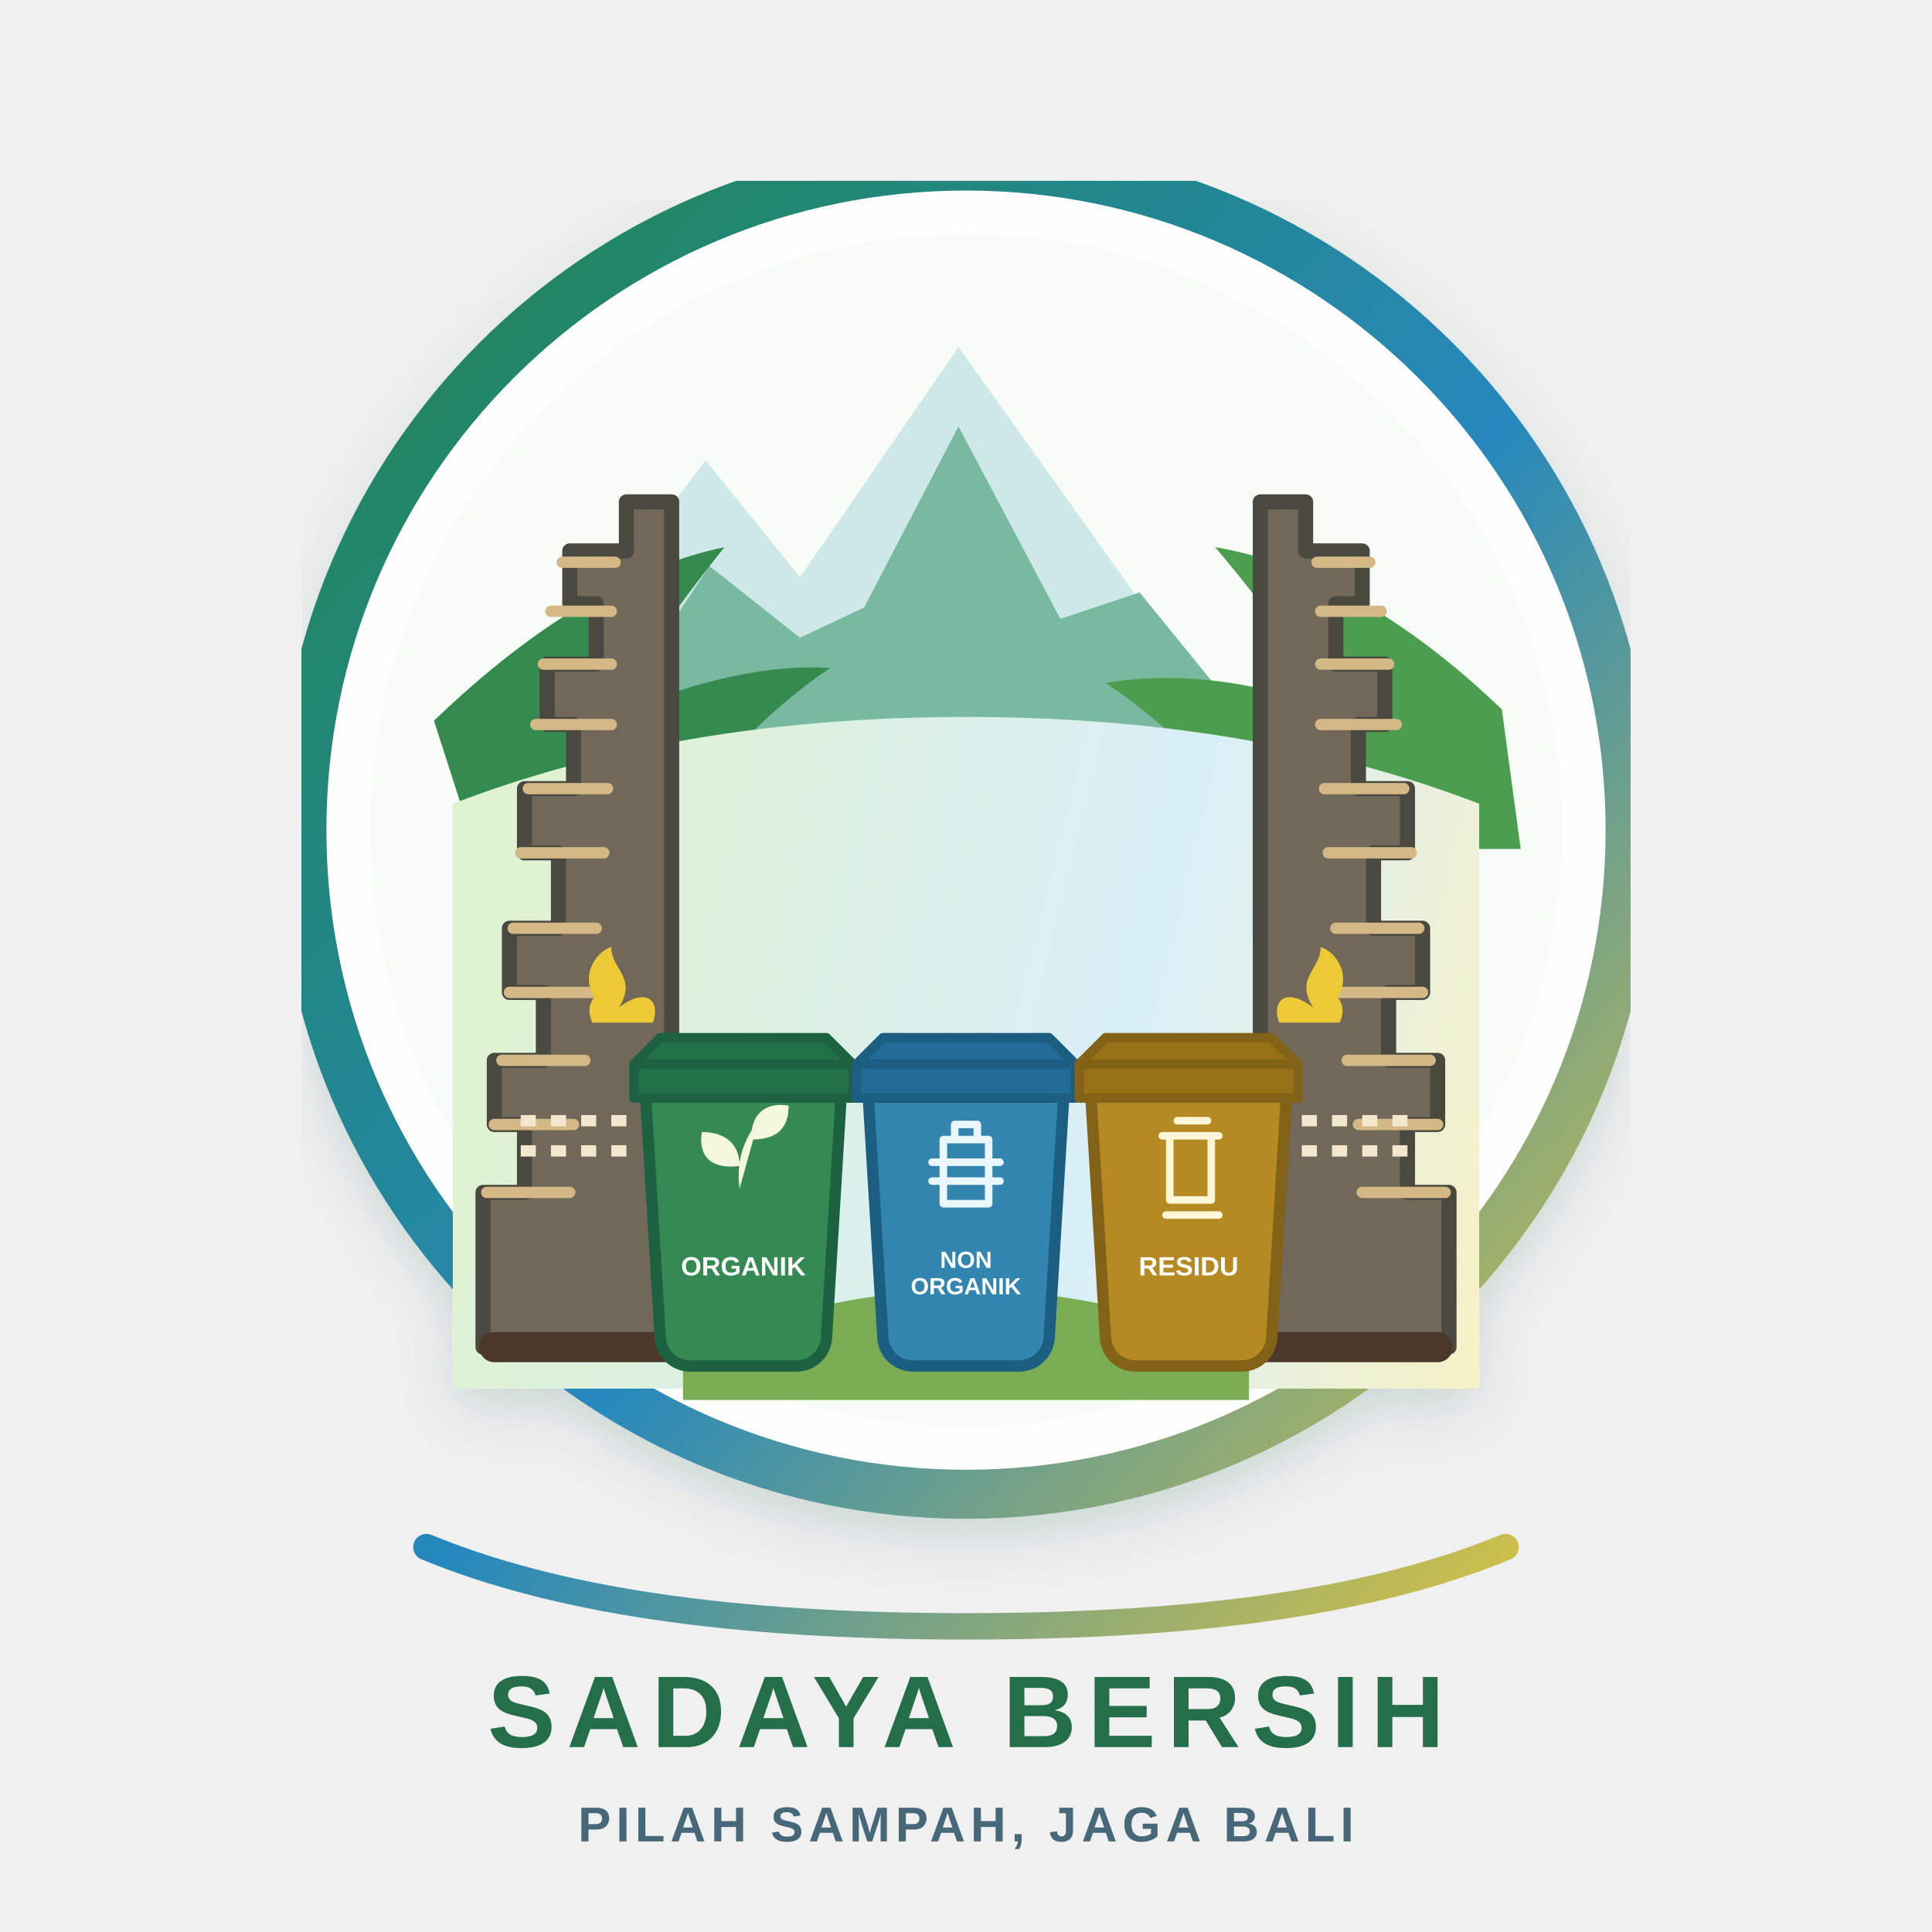
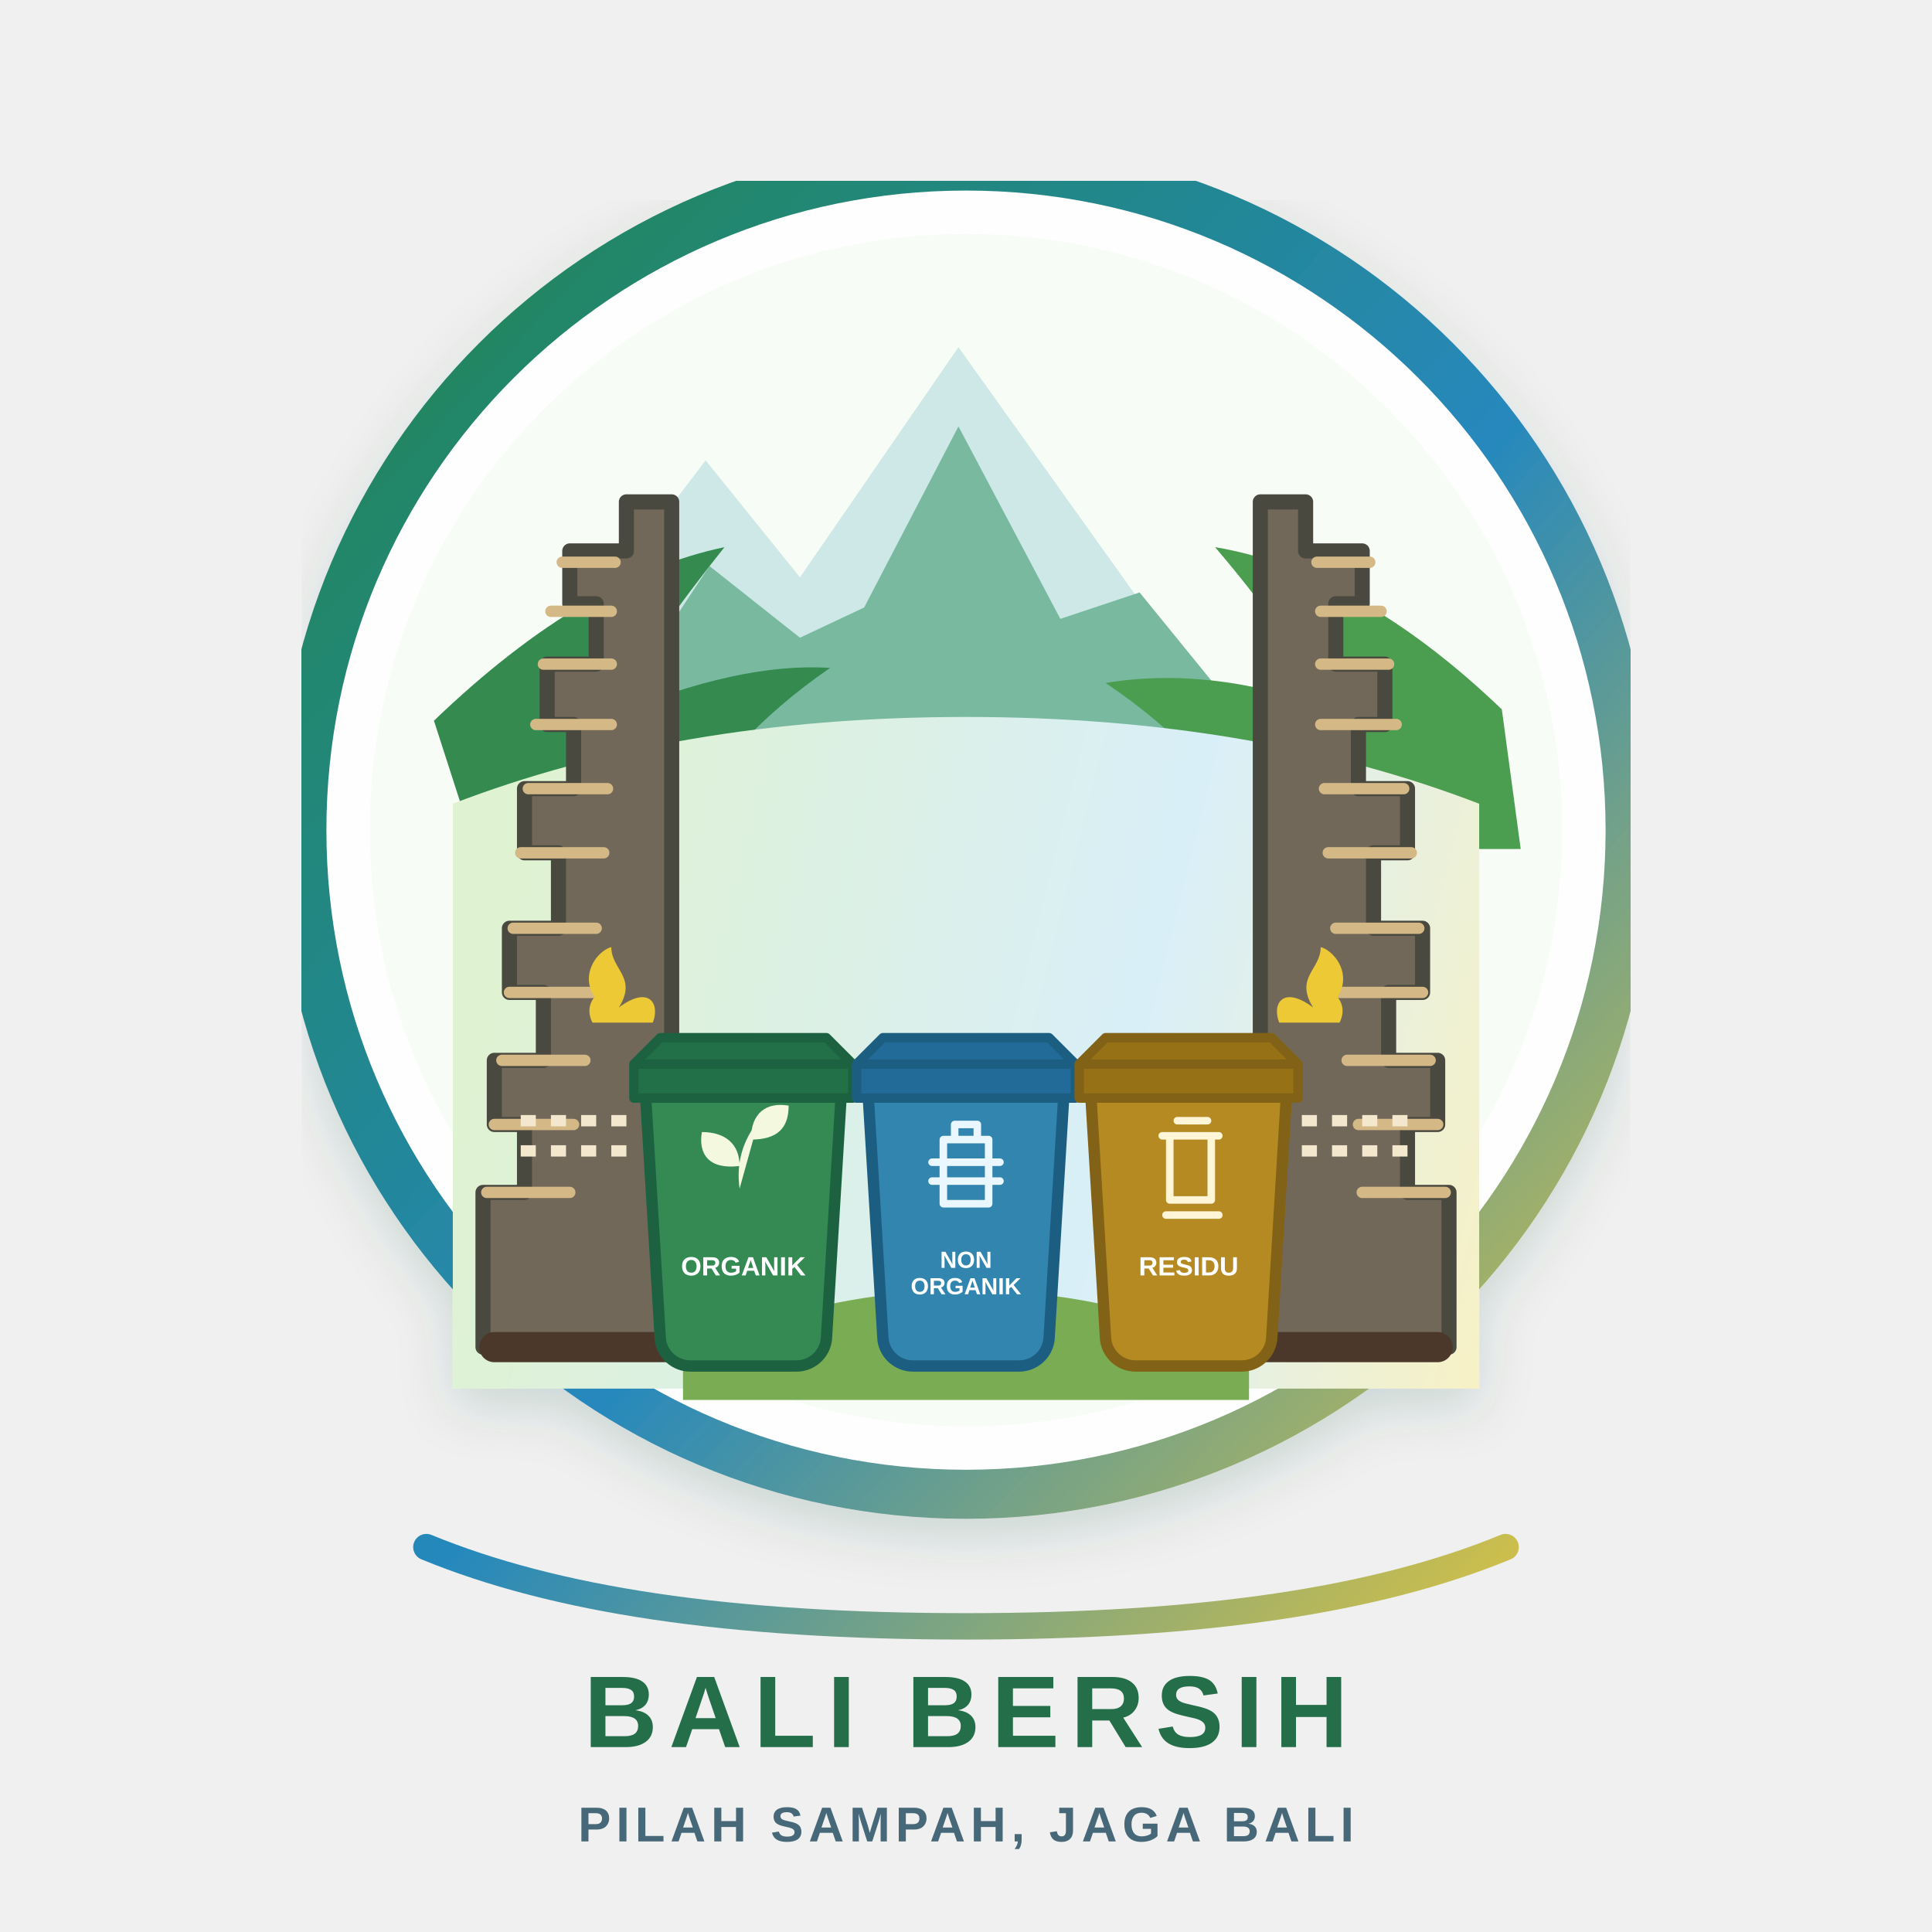
<svg xmlns="http://www.w3.org/2000/svg" viewBox="0 0 512 512" role="img" aria-labelledby="title desc">
  <defs>
    <linearGradient id="ring" x1="64" y1="80" x2="440" y2="430" gradientUnits="userSpaceOnUse">
      <stop stop-color="#23864d" />
      <stop offset=".52" stop-color="#2588bd" />
      <stop offset="1" stop-color="#edc936" />
    </linearGradient>
    <linearGradient id="ground" x1="106" y1="364" x2="403" y2="438" gradientUnits="userSpaceOnUse">
      <stop stop-color="#dff2d2" />
      <stop offset=".55" stop-color="#d9eff8" />
      <stop offset="1" stop-color="#fff2b8" />
    </linearGradient>
    <linearGradient id="bin" x1="194" y1="250" x2="313" y2="364" gradientUnits="userSpaceOnUse">
      <stop stop-color="#3da45d" />
      <stop offset="1" stop-color="#176a58" />
    </linearGradient>
    <filter id="shadow" x="80" y="48" width="352" height="392" color-interpolation-filters="sRGB" filterUnits="userSpaceOnUse">
      <feDropShadow dx="0" dy="5" stdDeviation="7" flood-color="#174b3a" flood-opacity=".16" />
    </filter>
  </defs>
  <g filter="url(#shadow)">
    <circle cx="256" cy="220" r="176" fill="#fff" fill-opacity=".96" stroke="url(#ring)" stroke-width="13" />
    <circle cx="256" cy="220" r="158" fill="#f8fcf6" />
    <path d="m139 185 48-63 25 31 42-61 60 84 42 31H133z" fill="#cde8e6" />
    <path d="m188 150 24 19 17-8 25-48 27 51 21-7 35 43H155z" fill="#78b9a0" />
    <path d="M115 191c27-26 53-41 77-46-12 15-22 29-31 45 24-10 43-14 59-13-19 13-32 28-43 45H125z" fill="#348b50" />
    <path d="M398 188c-26-25-52-39-76-43 12 14 22 28 31 43-22-8-42-10-60-7 18 12 32 27 43 44h67z" fill="#4b9d50" />
    <path d="M120 213c39-15 84-23 136-23s97 8 136 23v155H120z" fill="url(#ground)" />
    <path d="M128 357V316h11v-18h-8v-17h13v-18h-9v-17h13v-20h-9v-17h13v-17h-7v-16h13v-16h-7v-14h15v-13h12V357z" fill="#71685a" stroke="#49483f" stroke-width="4" stroke-linejoin="round" />
    <path d="M384 357V316h-11v-18h8v-17h-13v-18h9v-17h-13v-20h9v-17h-13v-17h7v-16h-13v-16h7v-14h-15v-13h-12V357z" fill="#71685a" stroke="#49483f" stroke-width="4" stroke-linejoin="round" />
    <path d="M129 316h22m-20-18h21m-19-17h22m-20-18h22m-21-17h22m-20-20h22m-20-17h21m-19-17h20m-18-16h18m-16-14h16m-13-13h14M383 316h-22m20-18h-21m19-17h-22m20-18h-22m21-17h-22m20-20h-22m20-17h-21m19-17h-20m18-16h-18m16-14h-16m13-13h-14" fill="none" stroke="#d4b987" stroke-width="3" stroke-linecap="round" />
    <path d="M131 357h48m154 0h48" stroke="#4c392c" stroke-width="8" stroke-linecap="round" />
    <path d="M160 267c-8-7-2-15 2-16 0 6 7 8 2 16 8-6 11-1 9 4h-16c-2-4 0-7 3-9zm192 0c8-7 2-15-2-16 0 6-7 8-2 16-8-6-11-1-9 4h16c2-4 0-7-3-9z" fill="#edc936" />
    <path d="M138 297h29m-29 8h29m178-8h29m-29 8h29" stroke="#f3e7ce" stroke-width="3" stroke-dasharray="4 4" />
    <path d="M181 360c24-13 49-18 75-18s51 5 75 18v11H181z" fill="#79ac53" />
    <g aria-label="Organik">
      <path d="M171 289h52l-4 66a8 8 0 0 1-8 7h-28a8 8 0 0 1-8-7z" fill="#348a52" stroke="#1d6241" stroke-width="3" stroke-linejoin="round" />
      <path d="M168 282h58v9h-58zm7-7h44l7 7h-58z" fill="#246f46" stroke="#1d6241" stroke-width="2.5" stroke-linejoin="round" />
      <path d="M196 315c-1-7 1-13 5-18m-5 12c-8 1-11-3-10-9 6 0 10 3 10 9zm3-7c0-7 4-10 10-9 0 6-3 9-10 9z" fill="#f3f8de" />
      <text x="197" y="338" fill="#fff" font-family="Arial, Helvetica, sans-serif" font-size="7" font-weight="700" text-anchor="middle">ORGANIK</text>
    </g>
    <g aria-label="Nonorganik">
      <path d="M230 289h52l-4 66a8 8 0 0 1-8 7h-28a8 8 0 0 1-8-7z" fill="#3285ae" stroke="#1e5d82" stroke-width="3" stroke-linejoin="round" />
      <path d="M227 282h58v9h-58zm7-7h44l7 7h-58z" fill="#236b98" stroke="#1e5d82" stroke-width="2.5" stroke-linejoin="round" />
      <path d="M250 302h12v17h-12zm3-4h6v4h-6zm-6 10h18m-18 5h18" fill="none" stroke="#eaf7ff" stroke-width="2" stroke-linecap="round" stroke-linejoin="round" />
      <text x="256" y="336" fill="#fff" font-family="Arial, Helvetica, sans-serif" font-size="6.2" font-weight="700" text-anchor="middle">NON</text>
      <text x="256" y="343" fill="#fff" font-family="Arial, Helvetica, sans-serif" font-size="6.2" font-weight="700" text-anchor="middle">ORGANIK</text>
    </g>
    <g aria-label="Residu">
      <path d="M289 289h52l-4 66a8 8 0 0 1-8 7h-28a8 8 0 0 1-8-7z" fill="#b58a22" stroke="#826213" stroke-width="3" stroke-linejoin="round" />
      <path d="M286 282h58v9h-58zm7-7h44l7 7h-58z" fill="#967116" stroke="#826213" stroke-width="2.5" stroke-linejoin="round" />
      <path d="M310 301h11v17h-11zm-2 0h15m-11-4h8m-11 25h14" fill="none" stroke="#fff5d7" stroke-width="2" stroke-linecap="round" stroke-linejoin="round" />
      <text x="315" y="338" fill="#fff" font-family="Arial, Helvetica, sans-serif" font-size="7" font-weight="700" text-anchor="middle">RESIDU</text>
    </g>
  </g>
  <path d="M113 410c34 14 80 21 143 21s109-7 143-21" fill="none" stroke="url(#ring)" stroke-width="7" stroke-linecap="round" />
-   <text x="256" y="463" fill="#246e49" font-family="Arial, Helvetica, sans-serif" font-size="27" font-weight="800" letter-spacing="3" text-anchor="middle">SADAYA BERSIH</text>
+   <text x="256" y="463" fill="#246e49" font-family="Arial, Helvetica, sans-serif" font-size="27" font-weight="800" letter-spacing="3" text-anchor="middle">BALI BERSIH</text>
  <text x="256" y="488" fill="#476879" font-family="Arial, Helvetica, sans-serif" font-size="13" font-weight="600" letter-spacing="1.4" text-anchor="middle">PILAH SAMPAH, JAGA BALI</text>
</svg>
